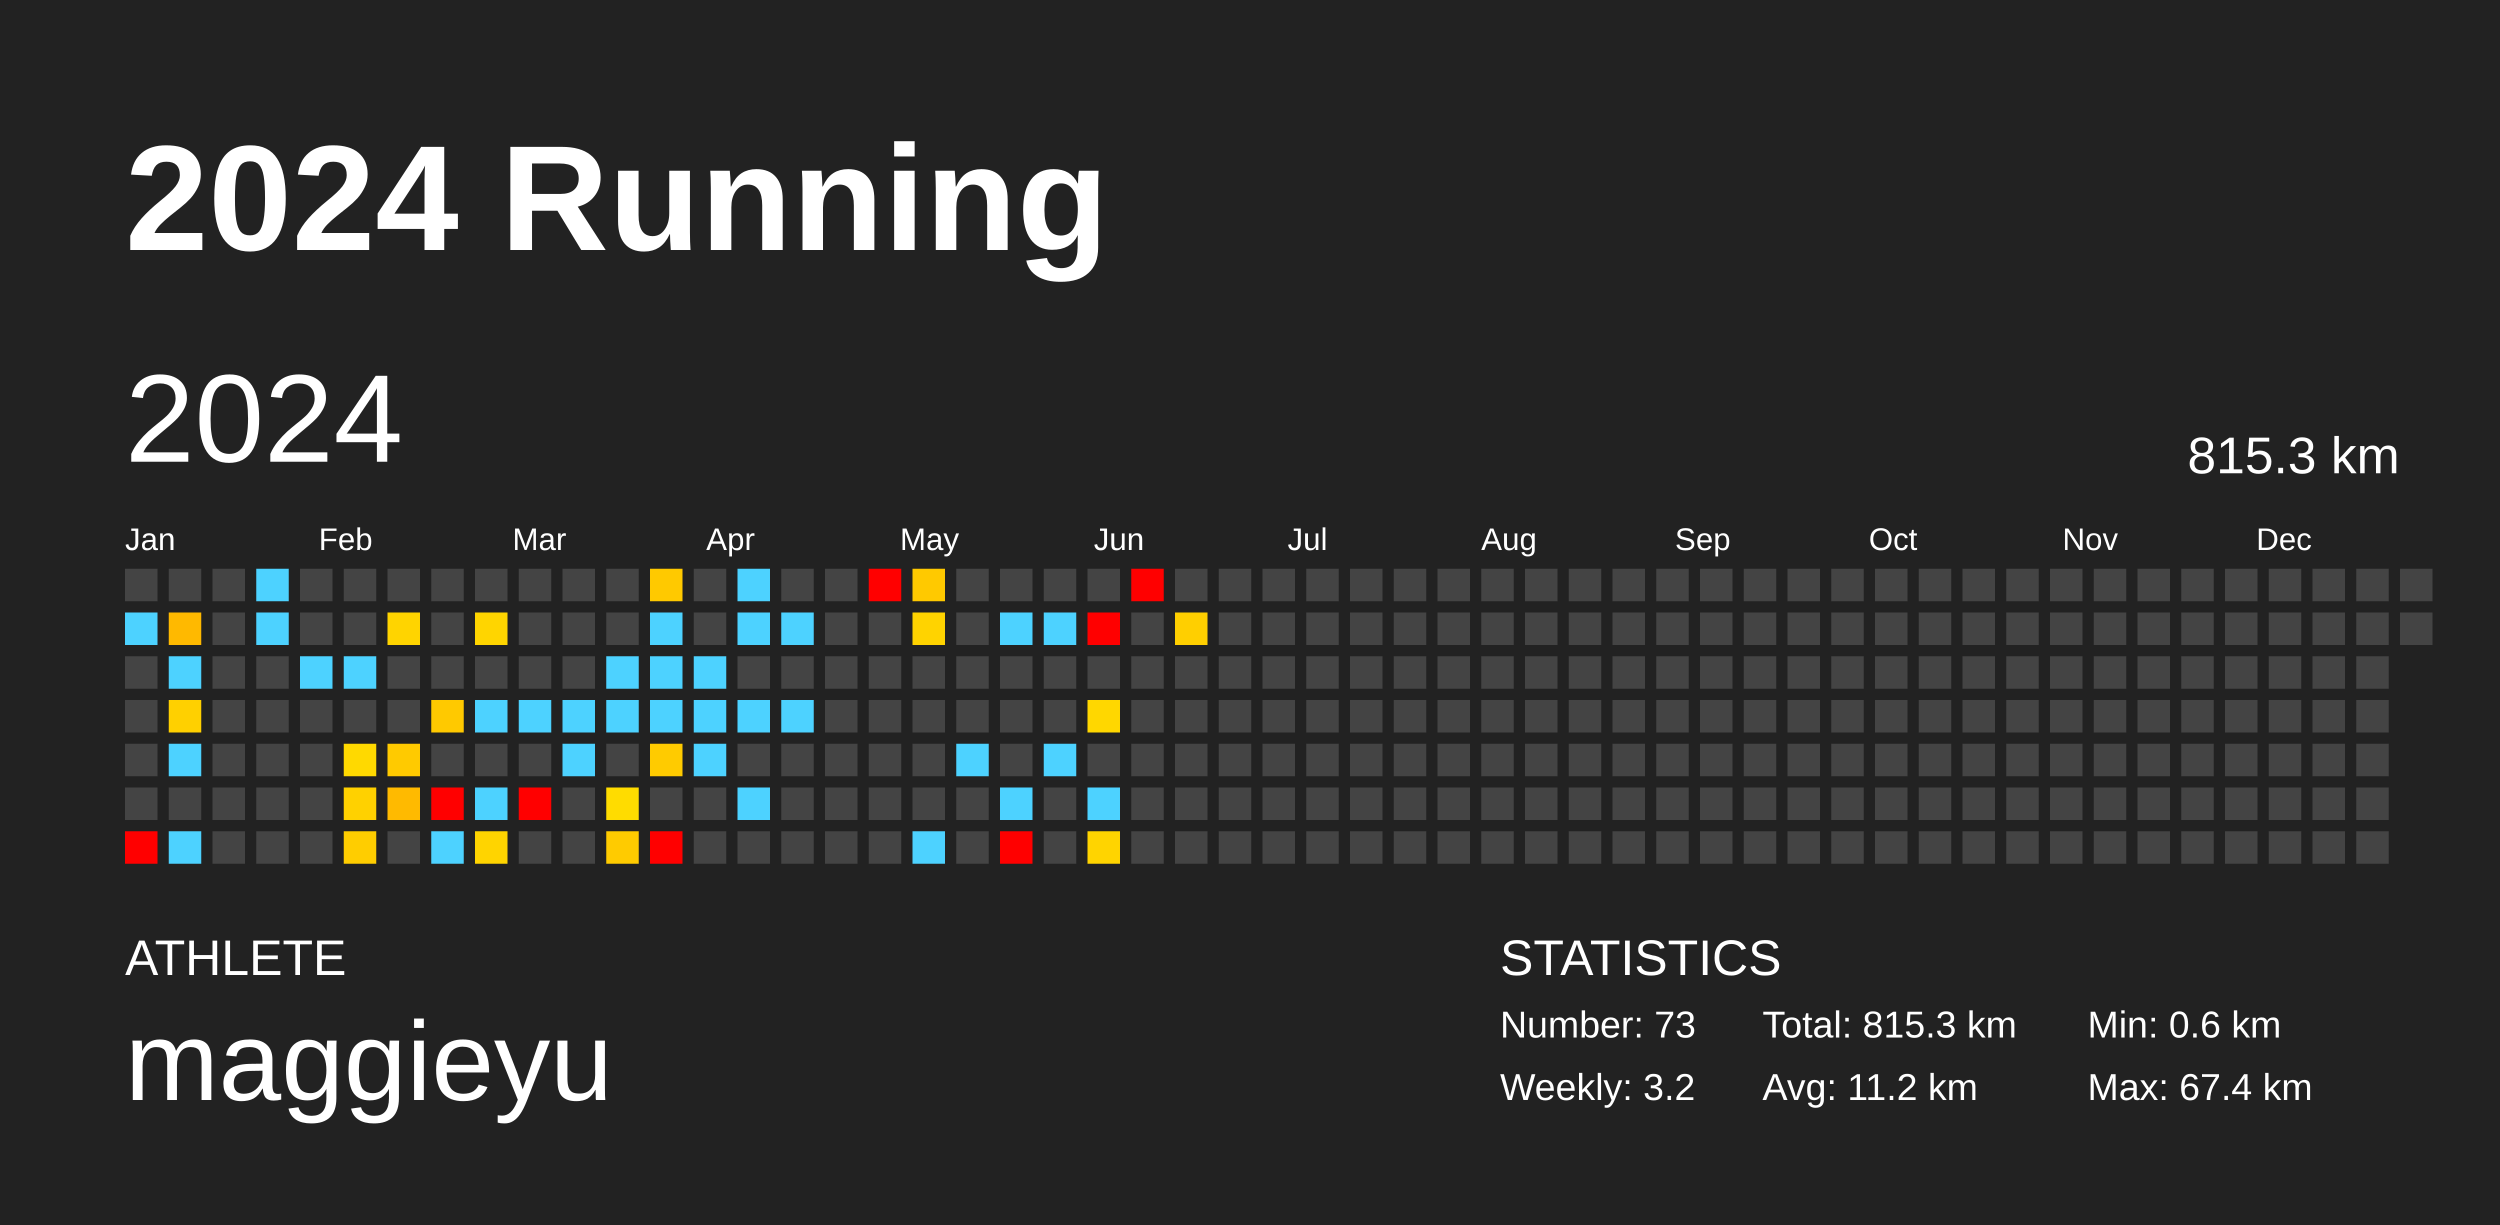
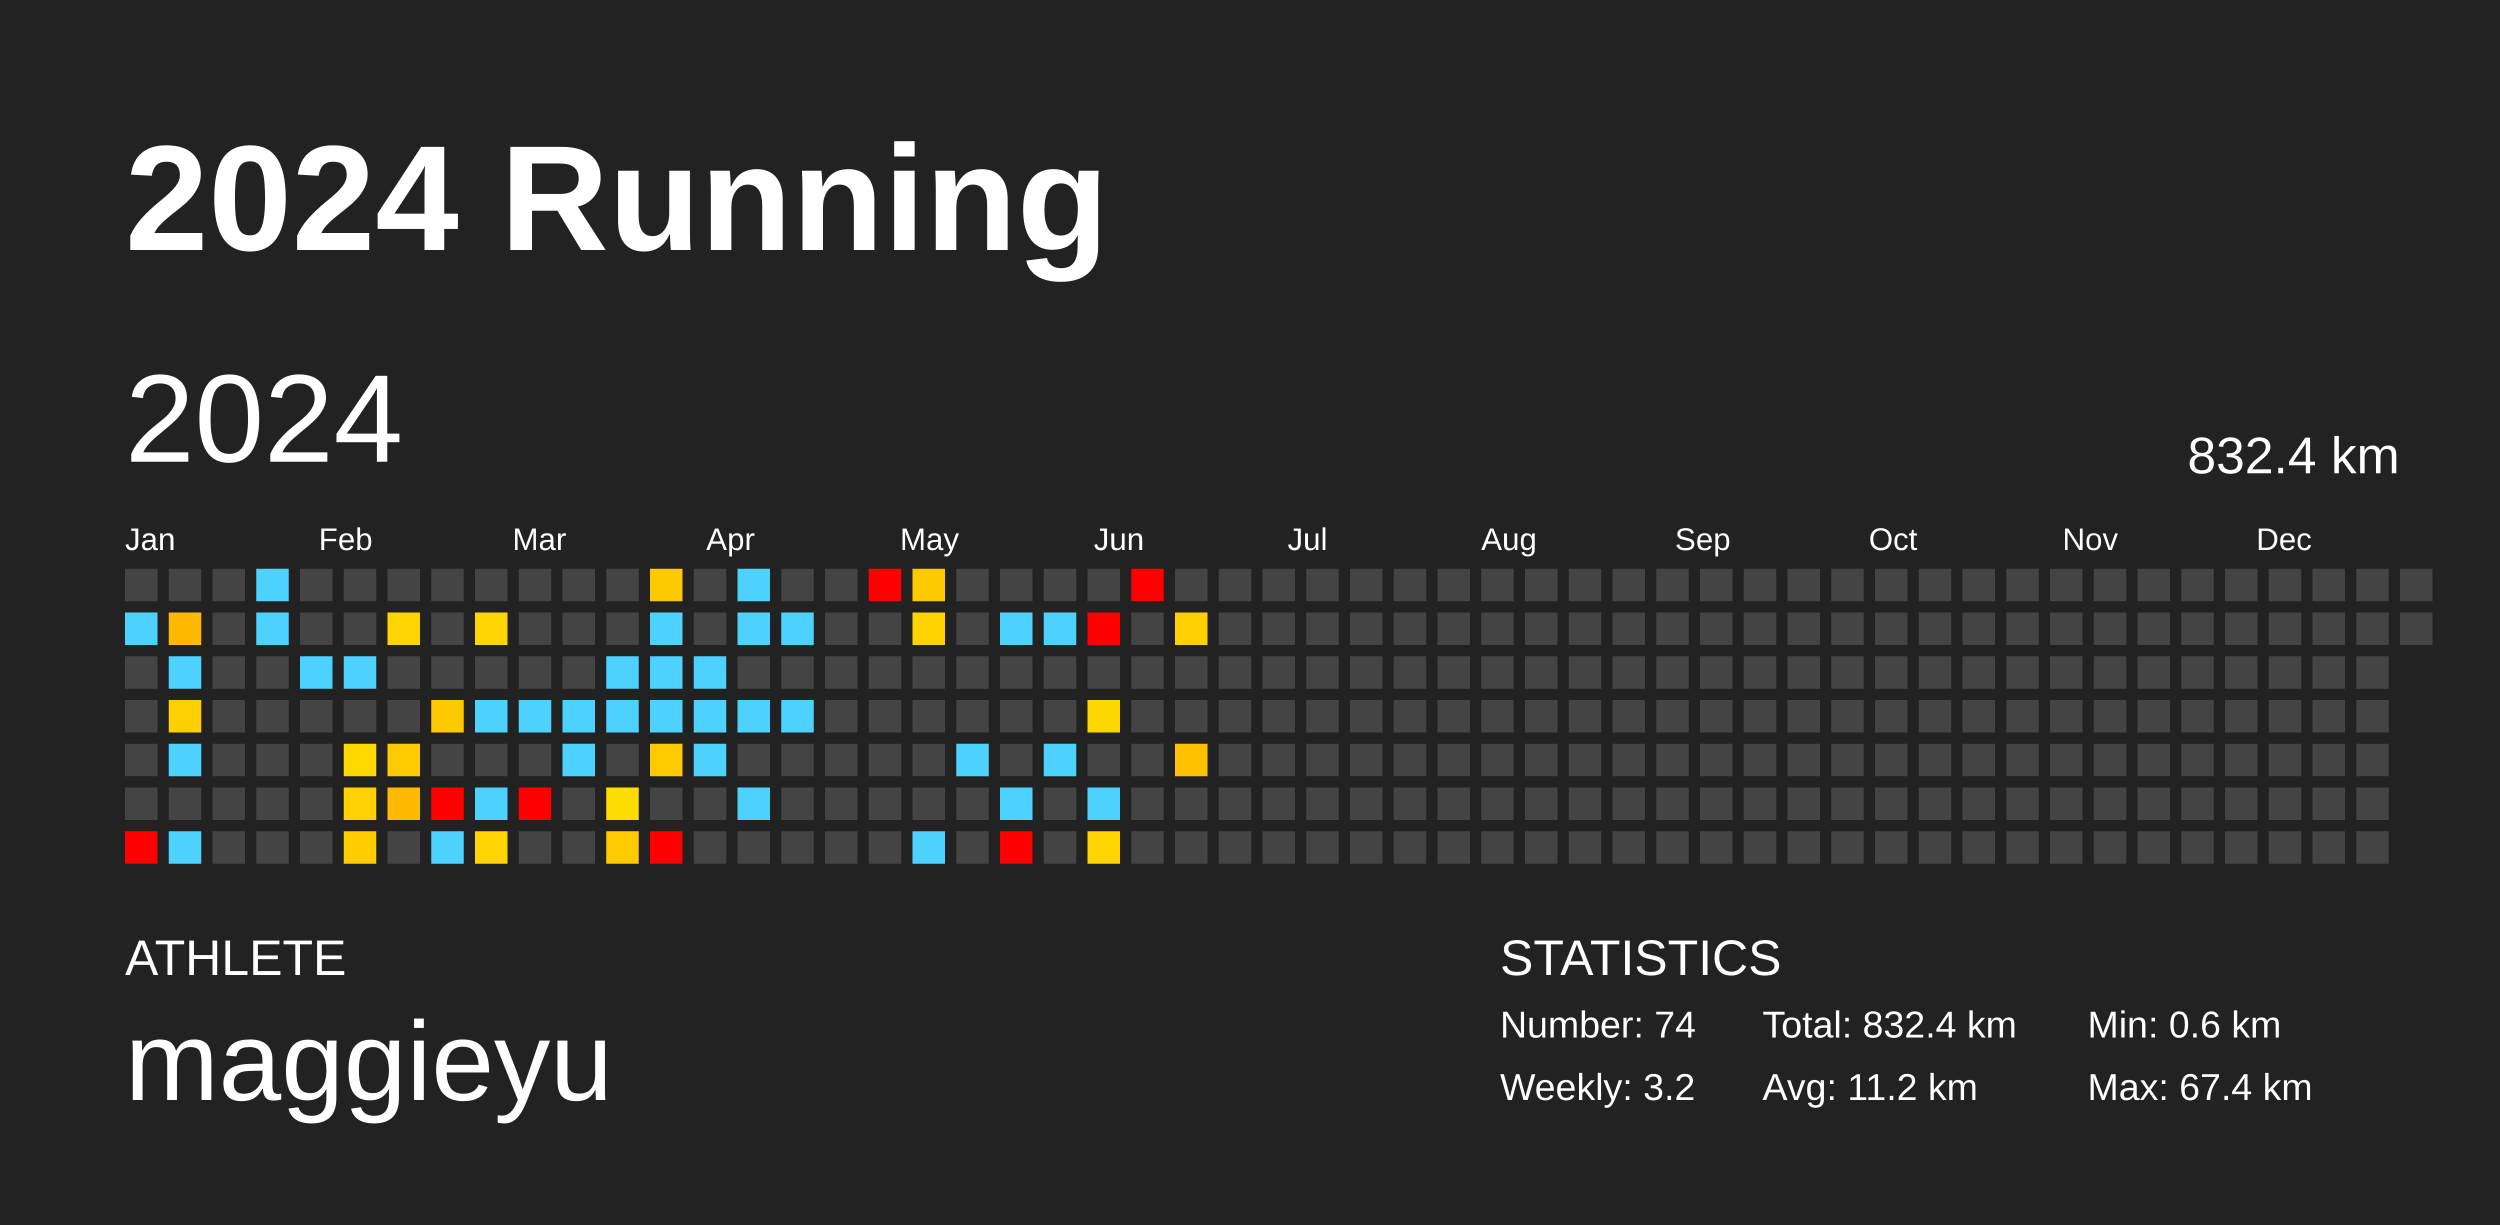
<svg xmlns="http://www.w3.org/2000/svg" baseProfile="full" height="98mm" version="1.1" viewBox="0,0,200,98" width="200mm">
  <defs />
  <rect fill="#222222" height="98" width="200" x="0" y="0" />
  <text fill="#FFFFFF" style="font-size:12px; font-family:Arial; font-weight:bold;" x="10" y="20">2024 Running</text>
  <text fill="#FFFFFF" style="font-size:4px; font-family:Arial" x="10" y="78">ATHLETE</text>
  <text fill="#FFFFFF" style="font-size:9px; font-family:Arial" x="10" y="88">maggieyu</text>
  <text fill="#FFFFFF" style="font-size:4px; font-family:Arial" x="120" y="78">STATISTICS</text>
-   <text fill="#FFFFFF" style="font-size:3px; font-family:Arial" x="120" y="83">Number: 73</text>
+   <text fill="#FFFFFF" style="font-size:3px; font-family:Arial" x="120" y="83">Number: 74</text>
  <text fill="#FFFFFF" style="font-size:3px; font-family:Arial" x="120" y="88">Weekly: 3.2</text>
-   <text fill="#FFFFFF" style="font-size:3px; font-family:Arial" x="141" y="83">Total: 815.3 km</text>
+   <text fill="#FFFFFF" style="font-size:3px; font-family:Arial" x="141" y="83">Total: 832.4 km</text>
  <text fill="#FFFFFF" style="font-size:3px; font-family:Arial" x="141" y="88">Avg: 11.2 km</text>
  <text fill="#FFFFFF" style="font-size:3px; font-family:Arial" x="167" y="83">Min: 0.6 km</text>
  <text fill="#FFFFFF" style="font-size:3px; font-family:Arial" x="167" y="88">Max: 67.4 km</text>
  <text dominant-baseline="hanging" fill="#FFFFFF" style="font-size:10.0px; font-family:Arial;" x="10" y="30">2024</text>
-   <text dominant-baseline="hanging" fill="#FFFFFF" style="font-size:4.125px; font-family:Arial;" x="175" y="35">815.3 km</text>
+   <text dominant-baseline="hanging" fill="#FFFFFF" style="font-size:4.125px; font-family:Arial;" x="175" y="35">832.4 km</text>
  <text fill="#FFFFFF" style="font-size:2.5px; font-family:Arial" x="10.0" y="44">Jan</text>
  <text fill="#FFFFFF" style="font-size:2.5px; font-family:Arial" x="25.5" y="44">Feb</text>
  <text fill="#FFFFFF" style="font-size:2.5px; font-family:Arial" x="41.0" y="44">Mar</text>
  <text fill="#FFFFFF" style="font-size:2.5px; font-family:Arial" x="56.5" y="44">Apr</text>
  <text fill="#FFFFFF" style="font-size:2.5px; font-family:Arial" x="72.0" y="44">May</text>
  <text fill="#FFFFFF" style="font-size:2.5px; font-family:Arial" x="87.5" y="44">Jun</text>
  <text fill="#FFFFFF" style="font-size:2.5px; font-family:Arial" x="103.0" y="44">Jul</text>
  <text fill="#FFFFFF" style="font-size:2.5px; font-family:Arial" x="118.5" y="44">Aug</text>
  <text fill="#FFFFFF" style="font-size:2.5px; font-family:Arial" x="134.0" y="44">Sep</text>
  <text fill="#FFFFFF" style="font-size:2.5px; font-family:Arial" x="149.5" y="44">Oct</text>
  <text fill="#FFFFFF" style="font-size:2.5px; font-family:Arial" x="165.0" y="44">Nov</text>
  <text fill="#FFFFFF" style="font-size:2.5px; font-family:Arial" x="180.5" y="44">Dec</text>
  <rect fill="#444444" height="2.6" width="2.6" x="10.0" y="45.5" />
  <rect fill="#4dd2ff" height="2.6" width="2.6" x="10.0" y="49.0" />
  <rect fill="#444444" height="2.6" width="2.6" x="10.0" y="52.5" />
  <rect fill="#444444" height="2.6" width="2.6" x="10.0" y="56.0" />
  <rect fill="#444444" height="2.6" width="2.6" x="10.0" y="59.5" />
  <rect fill="#444444" height="2.6" width="2.6" x="10.0" y="63.0" />
  <rect fill="red" height="2.6" width="2.6" x="10.0" y="66.5" />
  <rect fill="#444444" height="2.6" width="2.6" x="13.5" y="45.5" />
  <rect fill="#ffb900" height="2.6" width="2.6" x="13.5" y="49.0" />
  <rect fill="#4dd2ff" height="2.6" width="2.6" x="13.5" y="52.5" />
  <rect fill="#ffd000" height="2.6" width="2.6" x="13.5" y="56.0" />
  <rect fill="#4dd2ff" height="2.6" width="2.6" x="13.5" y="59.5" />
  <rect fill="#444444" height="2.6" width="2.6" x="13.5" y="63.0" />
  <rect fill="#4dd2ff" height="2.6" width="2.6" x="13.5" y="66.5" />
  <rect fill="#444444" height="2.6" width="2.6" x="17.0" y="45.5" />
  <rect fill="#444444" height="2.6" width="2.6" x="17.0" y="49.0" />
  <rect fill="#444444" height="2.6" width="2.6" x="17.0" y="52.5" />
  <rect fill="#444444" height="2.6" width="2.6" x="17.0" y="56.0" />
  <rect fill="#444444" height="2.6" width="2.6" x="17.0" y="59.5" />
  <rect fill="#444444" height="2.6" width="2.6" x="17.0" y="63.0" />
  <rect fill="#444444" height="2.6" width="2.6" x="17.0" y="66.5" />
  <rect fill="#4dd2ff" height="2.6" width="2.6" x="20.5" y="45.5" />
  <rect fill="#4dd2ff" height="2.6" width="2.6" x="20.5" y="49.0" />
  <rect fill="#444444" height="2.6" width="2.6" x="20.5" y="52.5" />
  <rect fill="#444444" height="2.6" width="2.6" x="20.5" y="56.0" />
  <rect fill="#444444" height="2.6" width="2.6" x="20.5" y="59.5" />
  <rect fill="#444444" height="2.6" width="2.6" x="20.5" y="63.0" />
  <rect fill="#444444" height="2.6" width="2.6" x="20.5" y="66.5" />
  <rect fill="#444444" height="2.6" width="2.6" x="24.0" y="45.5" />
  <rect fill="#444444" height="2.6" width="2.6" x="24.0" y="49.0" />
  <rect fill="#4dd2ff" height="2.6" width="2.6" x="24.0" y="52.5" />
  <rect fill="#444444" height="2.6" width="2.6" x="24.0" y="56.0" />
  <rect fill="#444444" height="2.6" width="2.6" x="24.0" y="59.5" />
  <rect fill="#444444" height="2.6" width="2.6" x="24.0" y="63.0" />
  <rect fill="#444444" height="2.6" width="2.6" x="24.0" y="66.5" />
  <rect fill="#444444" height="2.6" width="2.6" x="27.5" y="45.5" />
  <rect fill="#444444" height="2.6" width="2.6" x="27.5" y="49.0" />
  <rect fill="#4dd2ff" height="2.6" width="2.6" x="27.5" y="52.5" />
  <rect fill="#444444" height="2.6" width="2.6" x="27.5" y="56.0" />
  <rect fill="#ffd900" height="2.6" width="2.6" x="27.5" y="59.5" />
  <rect fill="#ffd100" height="2.6" width="2.6" x="27.5" y="63.0" />
  <rect fill="#ffcd00" height="2.6" width="2.6" x="27.5" y="66.5" />
  <rect fill="#444444" height="2.6" width="2.6" x="31.0" y="45.5" />
  <rect fill="#ffd400" height="2.6" width="2.6" x="31.0" y="49.0" />
  <rect fill="#444444" height="2.6" width="2.6" x="31.0" y="52.5" />
  <rect fill="#444444" height="2.6" width="2.6" x="31.0" y="56.0" />
  <rect fill="#ffca00" height="2.6" width="2.6" x="31.0" y="59.5" />
  <rect fill="#ffba00" height="2.6" width="2.6" x="31.0" y="63.0" />
  <rect fill="#444444" height="2.6" width="2.6" x="31.0" y="66.5" />
  <rect fill="#444444" height="2.6" width="2.6" x="34.5" y="45.5" />
  <rect fill="#444444" height="2.6" width="2.6" x="34.5" y="49.0" />
  <rect fill="#444444" height="2.6" width="2.6" x="34.5" y="52.5" />
  <rect fill="#ffc900" height="2.6" width="2.6" x="34.5" y="56.0" />
  <rect fill="#444444" height="2.6" width="2.6" x="34.5" y="59.5" />
  <rect fill="red" height="2.6" width="2.6" x="34.5" y="63.0" />
  <rect fill="#4dd2ff" height="2.6" width="2.6" x="34.5" y="66.5" />
  <rect fill="#444444" height="2.6" width="2.6" x="38.0" y="45.5" />
  <rect fill="#ffd500" height="2.6" width="2.6" x="38.0" y="49.0" />
  <rect fill="#444444" height="2.6" width="2.6" x="38.0" y="52.5" />
  <rect fill="#4dd2ff" height="2.6" width="2.6" x="38.0" y="56.0" />
  <rect fill="#444444" height="2.6" width="2.6" x="38.0" y="59.5" />
  <rect fill="#4dd2ff" height="2.6" width="2.6" x="38.0" y="63.0" />
  <rect fill="#ffd400" height="2.6" width="2.6" x="38.0" y="66.5" />
  <rect fill="#444444" height="2.6" width="2.6" x="41.5" y="45.5" />
  <rect fill="#444444" height="2.6" width="2.6" x="41.5" y="49.0" />
  <rect fill="#444444" height="2.6" width="2.6" x="41.5" y="52.5" />
  <rect fill="#4dd2ff" height="2.6" width="2.6" x="41.5" y="56.0" />
  <rect fill="#444444" height="2.6" width="2.6" x="41.5" y="59.5" />
  <rect fill="red" height="2.6" width="2.6" x="41.5" y="63.0" />
  <rect fill="#444444" height="2.6" width="2.6" x="41.5" y="66.5" />
  <rect fill="#444444" height="2.6" width="2.6" x="45.0" y="45.5" />
  <rect fill="#444444" height="2.6" width="2.6" x="45.0" y="49.0" />
  <rect fill="#444444" height="2.6" width="2.6" x="45.0" y="52.5" />
  <rect fill="#4dd2ff" height="2.6" width="2.6" x="45.0" y="56.0" />
  <rect fill="#4dd2ff" height="2.6" width="2.6" x="45.0" y="59.5" />
  <rect fill="#444444" height="2.6" width="2.6" x="45.0" y="63.0" />
  <rect fill="#444444" height="2.6" width="2.6" x="45.0" y="66.5" />
  <rect fill="#444444" height="2.6" width="2.6" x="48.5" y="45.5" />
  <rect fill="#444444" height="2.6" width="2.6" x="48.5" y="49.0" />
  <rect fill="#4dd2ff" height="2.6" width="2.6" x="48.5" y="52.5" />
  <rect fill="#4dd2ff" height="2.6" width="2.6" x="48.5" y="56.0" />
  <rect fill="#444444" height="2.6" width="2.6" x="48.5" y="59.5" />
  <rect fill="#ffdc00" height="2.6" width="2.6" x="48.5" y="63.0" />
  <rect fill="#ffcb00" height="2.6" width="2.6" x="48.5" y="66.5" />
  <rect fill="#ffc900" height="2.6" width="2.6" x="52.0" y="45.5" />
  <rect fill="#4dd2ff" height="2.6" width="2.6" x="52.0" y="49.0" />
  <rect fill="#4dd2ff" height="2.6" width="2.6" x="52.0" y="52.5" />
  <rect fill="#4dd2ff" height="2.6" width="2.6" x="52.0" y="56.0" />
  <rect fill="#ffcb00" height="2.6" width="2.6" x="52.0" y="59.5" />
  <rect fill="#444444" height="2.6" width="2.6" x="52.0" y="63.0" />
  <rect fill="red" height="2.6" width="2.6" x="52.0" y="66.5" />
  <rect fill="#444444" height="2.6" width="2.6" x="55.5" y="45.5" />
  <rect fill="#444444" height="2.6" width="2.6" x="55.5" y="49.0" />
  <rect fill="#4dd2ff" height="2.6" width="2.6" x="55.5" y="52.5" />
  <rect fill="#4dd2ff" height="2.6" width="2.6" x="55.5" y="56.0" />
  <rect fill="#4dd2ff" height="2.6" width="2.6" x="55.5" y="59.5" />
  <rect fill="#444444" height="2.6" width="2.6" x="55.5" y="63.0" />
  <rect fill="#444444" height="2.6" width="2.6" x="55.5" y="66.5" />
  <rect fill="#4dd2ff" height="2.6" width="2.6" x="59.0" y="45.5" />
  <rect fill="#4dd2ff" height="2.6" width="2.6" x="59.0" y="49.0" />
  <rect fill="#444444" height="2.6" width="2.6" x="59.0" y="52.5" />
  <rect fill="#4dd2ff" height="2.6" width="2.6" x="59.0" y="56.0" />
  <rect fill="#444444" height="2.6" width="2.6" x="59.0" y="59.5" />
  <rect fill="#4dd2ff" height="2.6" width="2.6" x="59.0" y="63.0" />
  <rect fill="#444444" height="2.6" width="2.6" x="59.0" y="66.5" />
  <rect fill="#444444" height="2.6" width="2.6" x="62.5" y="45.5" />
  <rect fill="#4dd2ff" height="2.6" width="2.6" x="62.5" y="49.0" />
  <rect fill="#444444" height="2.6" width="2.6" x="62.5" y="52.5" />
  <rect fill="#4dd2ff" height="2.6" width="2.6" x="62.5" y="56.0" />
  <rect fill="#444444" height="2.6" width="2.6" x="62.5" y="59.5" />
  <rect fill="#444444" height="2.6" width="2.6" x="62.5" y="63.0" />
  <rect fill="#444444" height="2.6" width="2.6" x="62.5" y="66.5" />
  <rect fill="#444444" height="2.6" width="2.6" x="66.0" y="45.5" />
  <rect fill="#444444" height="2.6" width="2.6" x="66.0" y="49.0" />
  <rect fill="#444444" height="2.6" width="2.6" x="66.0" y="52.5" />
  <rect fill="#444444" height="2.6" width="2.6" x="66.0" y="56.0" />
  <rect fill="#444444" height="2.6" width="2.6" x="66.0" y="59.5" />
  <rect fill="#444444" height="2.6" width="2.6" x="66.0" y="63.0" />
  <rect fill="#444444" height="2.6" width="2.6" x="66.0" y="66.5" />
  <rect fill="red" height="2.6" width="2.6" x="69.5" y="45.5" />
  <rect fill="#444444" height="2.6" width="2.6" x="69.5" y="49.0" />
  <rect fill="#444444" height="2.6" width="2.6" x="69.5" y="52.5" />
  <rect fill="#444444" height="2.6" width="2.6" x="69.5" y="56.0" />
  <rect fill="#444444" height="2.6" width="2.6" x="69.5" y="59.5" />
  <rect fill="#444444" height="2.6" width="2.6" x="69.5" y="63.0" />
  <rect fill="#444444" height="2.6" width="2.6" x="69.5" y="66.5" />
  <rect fill="#ffc900" height="2.6" width="2.6" x="73.0" y="45.5" />
  <rect fill="#ffd300" height="2.6" width="2.6" x="73.0" y="49.0" />
  <rect fill="#444444" height="2.6" width="2.6" x="73.0" y="52.5" />
  <rect fill="#444444" height="2.6" width="2.6" x="73.0" y="56.0" />
  <rect fill="#444444" height="2.6" width="2.6" x="73.0" y="59.5" />
  <rect fill="#444444" height="2.6" width="2.6" x="73.0" y="63.0" />
  <rect fill="#4dd2ff" height="2.6" width="2.6" x="73.0" y="66.5" />
  <rect fill="#444444" height="2.6" width="2.6" x="76.5" y="45.5" />
  <rect fill="#444444" height="2.6" width="2.6" x="76.5" y="49.0" />
  <rect fill="#444444" height="2.6" width="2.6" x="76.5" y="52.5" />
  <rect fill="#444444" height="2.6" width="2.6" x="76.5" y="56.0" />
  <rect fill="#4dd2ff" height="2.6" width="2.6" x="76.5" y="59.5" />
  <rect fill="#444444" height="2.6" width="2.6" x="76.5" y="63.0" />
  <rect fill="#444444" height="2.6" width="2.6" x="76.5" y="66.5" />
  <rect fill="#444444" height="2.6" width="2.6" x="80.0" y="45.5" />
  <rect fill="#4dd2ff" height="2.6" width="2.6" x="80.0" y="49.0" />
  <rect fill="#444444" height="2.6" width="2.6" x="80.0" y="52.5" />
  <rect fill="#444444" height="2.6" width="2.6" x="80.0" y="56.0" />
  <rect fill="#444444" height="2.6" width="2.6" x="80.0" y="59.5" />
  <rect fill="#4dd2ff" height="2.6" width="2.6" x="80.0" y="63.0" />
  <rect fill="red" height="2.6" width="2.6" x="80.0" y="66.5" />
  <rect fill="#444444" height="2.6" width="2.6" x="83.5" y="45.5" />
  <rect fill="#4dd2ff" height="2.6" width="2.6" x="83.5" y="49.0" />
  <rect fill="#444444" height="2.6" width="2.6" x="83.5" y="52.5" />
  <rect fill="#444444" height="2.6" width="2.6" x="83.5" y="56.0" />
  <rect fill="#4dd2ff" height="2.6" width="2.6" x="83.5" y="59.5" />
  <rect fill="#444444" height="2.6" width="2.6" x="83.5" y="63.0" />
  <rect fill="#444444" height="2.6" width="2.6" x="83.5" y="66.5" />
  <rect fill="#444444" height="2.6" width="2.6" x="87.0" y="45.5" />
  <rect fill="red" height="2.6" width="2.6" x="87.0" y="49.0" />
  <rect fill="#444444" height="2.6" width="2.6" x="87.0" y="52.5" />
  <rect fill="#ffd700" height="2.6" width="2.6" x="87.0" y="56.0" />
  <rect fill="#444444" height="2.6" width="2.6" x="87.0" y="59.5" />
  <rect fill="#4dd2ff" height="2.6" width="2.6" x="87.0" y="63.0" />
  <rect fill="#ffd400" height="2.6" width="2.6" x="87.0" y="66.5" />
  <rect fill="red" height="2.6" width="2.6" x="90.5" y="45.5" />
  <rect fill="#444444" height="2.6" width="2.6" x="90.5" y="49.0" />
  <rect fill="#444444" height="2.6" width="2.6" x="90.5" y="52.5" />
  <rect fill="#444444" height="2.6" width="2.6" x="90.5" y="56.0" />
  <rect fill="#444444" height="2.6" width="2.6" x="90.5" y="59.5" />
  <rect fill="#444444" height="2.6" width="2.6" x="90.5" y="63.0" />
  <rect fill="#444444" height="2.6" width="2.6" x="90.5" y="66.5" />
  <rect fill="#444444" height="2.6" width="2.6" x="94.0" y="45.5" />
  <rect fill="#ffcf00" height="2.6" width="2.6" x="94.0" y="49.0" />
  <rect fill="#444444" height="2.6" width="2.6" x="94.0" y="52.5" />
  <rect fill="#444444" height="2.6" width="2.6" x="94.0" y="56.0" />
-   <rect fill="#444444" height="2.6" width="2.6" x="94.0" y="59.5" />
+   <rect fill="#ffc100" height="2.6" width="2.6" x="94.0" y="59.5" />
  <rect fill="#444444" height="2.6" width="2.6" x="94.0" y="63.0" />
  <rect fill="#444444" height="2.6" width="2.6" x="94.0" y="66.5" />
  <rect fill="#444444" height="2.6" width="2.6" x="97.5" y="45.5" />
  <rect fill="#444444" height="2.6" width="2.6" x="97.5" y="49.0" />
  <rect fill="#444444" height="2.6" width="2.6" x="97.5" y="52.5" />
  <rect fill="#444444" height="2.6" width="2.6" x="97.5" y="56.0" />
  <rect fill="#444444" height="2.6" width="2.6" x="97.5" y="59.5" />
  <rect fill="#444444" height="2.6" width="2.6" x="97.5" y="63.0" />
  <rect fill="#444444" height="2.6" width="2.6" x="97.5" y="66.5" />
  <rect fill="#444444" height="2.6" width="2.6" x="101.0" y="45.5" />
  <rect fill="#444444" height="2.6" width="2.6" x="101.0" y="49.0" />
  <rect fill="#444444" height="2.6" width="2.6" x="101.0" y="52.5" />
  <rect fill="#444444" height="2.6" width="2.6" x="101.0" y="56.0" />
  <rect fill="#444444" height="2.6" width="2.6" x="101.0" y="59.5" />
  <rect fill="#444444" height="2.6" width="2.6" x="101.0" y="63.0" />
  <rect fill="#444444" height="2.6" width="2.6" x="101.0" y="66.5" />
  <rect fill="#444444" height="2.6" width="2.6" x="104.5" y="45.5" />
  <rect fill="#444444" height="2.6" width="2.6" x="104.5" y="49.0" />
  <rect fill="#444444" height="2.6" width="2.6" x="104.5" y="52.5" />
  <rect fill="#444444" height="2.6" width="2.6" x="104.5" y="56.0" />
  <rect fill="#444444" height="2.6" width="2.6" x="104.5" y="59.5" />
  <rect fill="#444444" height="2.6" width="2.6" x="104.5" y="63.0" />
  <rect fill="#444444" height="2.6" width="2.6" x="104.5" y="66.5" />
  <rect fill="#444444" height="2.6" width="2.6" x="108.0" y="45.5" />
  <rect fill="#444444" height="2.6" width="2.6" x="108.0" y="49.0" />
  <rect fill="#444444" height="2.6" width="2.6" x="108.0" y="52.5" />
  <rect fill="#444444" height="2.6" width="2.6" x="108.0" y="56.0" />
  <rect fill="#444444" height="2.6" width="2.6" x="108.0" y="59.5" />
  <rect fill="#444444" height="2.6" width="2.6" x="108.0" y="63.0" />
  <rect fill="#444444" height="2.6" width="2.6" x="108.0" y="66.5" />
  <rect fill="#444444" height="2.6" width="2.6" x="111.5" y="45.5" />
  <rect fill="#444444" height="2.6" width="2.6" x="111.5" y="49.0" />
  <rect fill="#444444" height="2.6" width="2.6" x="111.5" y="52.5" />
  <rect fill="#444444" height="2.6" width="2.6" x="111.5" y="56.0" />
  <rect fill="#444444" height="2.6" width="2.6" x="111.5" y="59.5" />
  <rect fill="#444444" height="2.6" width="2.6" x="111.5" y="63.0" />
  <rect fill="#444444" height="2.6" width="2.6" x="111.5" y="66.5" />
  <rect fill="#444444" height="2.6" width="2.6" x="115.0" y="45.5" />
  <rect fill="#444444" height="2.6" width="2.6" x="115.0" y="49.0" />
  <rect fill="#444444" height="2.6" width="2.6" x="115.0" y="52.5" />
  <rect fill="#444444" height="2.6" width="2.6" x="115.0" y="56.0" />
  <rect fill="#444444" height="2.6" width="2.6" x="115.0" y="59.5" />
  <rect fill="#444444" height="2.6" width="2.6" x="115.0" y="63.0" />
  <rect fill="#444444" height="2.6" width="2.6" x="115.0" y="66.5" />
  <rect fill="#444444" height="2.6" width="2.6" x="118.5" y="45.5" />
  <rect fill="#444444" height="2.6" width="2.6" x="118.5" y="49.0" />
  <rect fill="#444444" height="2.6" width="2.6" x="118.5" y="52.5" />
  <rect fill="#444444" height="2.6" width="2.6" x="118.5" y="56.0" />
  <rect fill="#444444" height="2.6" width="2.6" x="118.5" y="59.5" />
  <rect fill="#444444" height="2.6" width="2.6" x="118.5" y="63.0" />
  <rect fill="#444444" height="2.6" width="2.6" x="118.5" y="66.5" />
  <rect fill="#444444" height="2.6" width="2.6" x="122.0" y="45.5" />
  <rect fill="#444444" height="2.6" width="2.6" x="122.0" y="49.0" />
  <rect fill="#444444" height="2.6" width="2.6" x="122.0" y="52.5" />
  <rect fill="#444444" height="2.6" width="2.6" x="122.0" y="56.0" />
  <rect fill="#444444" height="2.6" width="2.6" x="122.0" y="59.5" />
  <rect fill="#444444" height="2.6" width="2.6" x="122.0" y="63.0" />
  <rect fill="#444444" height="2.6" width="2.6" x="122.0" y="66.5" />
  <rect fill="#444444" height="2.6" width="2.6" x="125.5" y="45.5" />
  <rect fill="#444444" height="2.6" width="2.6" x="125.5" y="49.0" />
  <rect fill="#444444" height="2.6" width="2.6" x="125.5" y="52.5" />
  <rect fill="#444444" height="2.6" width="2.6" x="125.5" y="56.0" />
  <rect fill="#444444" height="2.6" width="2.6" x="125.5" y="59.5" />
  <rect fill="#444444" height="2.6" width="2.6" x="125.5" y="63.0" />
  <rect fill="#444444" height="2.6" width="2.6" x="125.5" y="66.5" />
  <rect fill="#444444" height="2.6" width="2.6" x="129.0" y="45.5" />
  <rect fill="#444444" height="2.6" width="2.6" x="129.0" y="49.0" />
  <rect fill="#444444" height="2.6" width="2.6" x="129.0" y="52.5" />
  <rect fill="#444444" height="2.6" width="2.6" x="129.0" y="56.0" />
  <rect fill="#444444" height="2.6" width="2.6" x="129.0" y="59.5" />
  <rect fill="#444444" height="2.6" width="2.6" x="129.0" y="63.0" />
  <rect fill="#444444" height="2.6" width="2.6" x="129.0" y="66.5" />
  <rect fill="#444444" height="2.6" width="2.6" x="132.5" y="45.5" />
  <rect fill="#444444" height="2.6" width="2.6" x="132.5" y="49.0" />
  <rect fill="#444444" height="2.6" width="2.6" x="132.5" y="52.5" />
  <rect fill="#444444" height="2.6" width="2.6" x="132.5" y="56.0" />
  <rect fill="#444444" height="2.6" width="2.6" x="132.5" y="59.5" />
  <rect fill="#444444" height="2.6" width="2.6" x="132.5" y="63.0" />
  <rect fill="#444444" height="2.6" width="2.6" x="132.5" y="66.5" />
  <rect fill="#444444" height="2.6" width="2.6" x="136.0" y="45.5" />
  <rect fill="#444444" height="2.6" width="2.6" x="136.0" y="49.0" />
  <rect fill="#444444" height="2.6" width="2.6" x="136.0" y="52.5" />
  <rect fill="#444444" height="2.6" width="2.6" x="136.0" y="56.0" />
  <rect fill="#444444" height="2.6" width="2.6" x="136.0" y="59.5" />
  <rect fill="#444444" height="2.6" width="2.6" x="136.0" y="63.0" />
  <rect fill="#444444" height="2.6" width="2.6" x="136.0" y="66.5" />
  <rect fill="#444444" height="2.6" width="2.6" x="139.5" y="45.5" />
  <rect fill="#444444" height="2.6" width="2.6" x="139.5" y="49.0" />
  <rect fill="#444444" height="2.6" width="2.6" x="139.5" y="52.5" />
  <rect fill="#444444" height="2.6" width="2.6" x="139.5" y="56.0" />
  <rect fill="#444444" height="2.6" width="2.6" x="139.5" y="59.5" />
  <rect fill="#444444" height="2.6" width="2.6" x="139.5" y="63.0" />
  <rect fill="#444444" height="2.6" width="2.6" x="139.5" y="66.5" />
  <rect fill="#444444" height="2.6" width="2.6" x="143.0" y="45.5" />
  <rect fill="#444444" height="2.6" width="2.6" x="143.0" y="49.0" />
  <rect fill="#444444" height="2.6" width="2.6" x="143.0" y="52.5" />
  <rect fill="#444444" height="2.6" width="2.6" x="143.0" y="56.0" />
  <rect fill="#444444" height="2.6" width="2.6" x="143.0" y="59.5" />
  <rect fill="#444444" height="2.6" width="2.6" x="143.0" y="63.0" />
  <rect fill="#444444" height="2.6" width="2.6" x="143.0" y="66.5" />
  <rect fill="#444444" height="2.6" width="2.6" x="146.5" y="45.5" />
  <rect fill="#444444" height="2.6" width="2.6" x="146.5" y="49.0" />
  <rect fill="#444444" height="2.6" width="2.6" x="146.5" y="52.5" />
  <rect fill="#444444" height="2.6" width="2.6" x="146.5" y="56.0" />
  <rect fill="#444444" height="2.6" width="2.6" x="146.5" y="59.5" />
  <rect fill="#444444" height="2.6" width="2.6" x="146.5" y="63.0" />
  <rect fill="#444444" height="2.6" width="2.6" x="146.5" y="66.5" />
  <rect fill="#444444" height="2.6" width="2.6" x="150.0" y="45.5" />
  <rect fill="#444444" height="2.6" width="2.6" x="150.0" y="49.0" />
  <rect fill="#444444" height="2.6" width="2.6" x="150.0" y="52.5" />
  <rect fill="#444444" height="2.6" width="2.6" x="150.0" y="56.0" />
  <rect fill="#444444" height="2.6" width="2.6" x="150.0" y="59.5" />
  <rect fill="#444444" height="2.6" width="2.6" x="150.0" y="63.0" />
  <rect fill="#444444" height="2.6" width="2.6" x="150.0" y="66.5" />
  <rect fill="#444444" height="2.6" width="2.6" x="153.5" y="45.5" />
  <rect fill="#444444" height="2.6" width="2.6" x="153.5" y="49.0" />
  <rect fill="#444444" height="2.6" width="2.6" x="153.5" y="52.5" />
  <rect fill="#444444" height="2.6" width="2.6" x="153.5" y="56.0" />
  <rect fill="#444444" height="2.6" width="2.6" x="153.5" y="59.5" />
  <rect fill="#444444" height="2.6" width="2.6" x="153.5" y="63.0" />
  <rect fill="#444444" height="2.6" width="2.6" x="153.5" y="66.5" />
  <rect fill="#444444" height="2.6" width="2.6" x="157.0" y="45.5" />
  <rect fill="#444444" height="2.6" width="2.6" x="157.0" y="49.0" />
  <rect fill="#444444" height="2.6" width="2.6" x="157.0" y="52.5" />
  <rect fill="#444444" height="2.6" width="2.6" x="157.0" y="56.0" />
  <rect fill="#444444" height="2.6" width="2.6" x="157.0" y="59.5" />
  <rect fill="#444444" height="2.6" width="2.6" x="157.0" y="63.0" />
  <rect fill="#444444" height="2.6" width="2.6" x="157.0" y="66.5" />
  <rect fill="#444444" height="2.6" width="2.6" x="160.5" y="45.5" />
  <rect fill="#444444" height="2.6" width="2.6" x="160.5" y="49.0" />
  <rect fill="#444444" height="2.6" width="2.6" x="160.5" y="52.5" />
  <rect fill="#444444" height="2.6" width="2.6" x="160.5" y="56.0" />
  <rect fill="#444444" height="2.6" width="2.6" x="160.5" y="59.5" />
  <rect fill="#444444" height="2.6" width="2.6" x="160.5" y="63.0" />
  <rect fill="#444444" height="2.6" width="2.6" x="160.5" y="66.5" />
  <rect fill="#444444" height="2.6" width="2.6" x="164.0" y="45.5" />
  <rect fill="#444444" height="2.6" width="2.6" x="164.0" y="49.0" />
  <rect fill="#444444" height="2.6" width="2.6" x="164.0" y="52.5" />
  <rect fill="#444444" height="2.6" width="2.6" x="164.0" y="56.0" />
  <rect fill="#444444" height="2.6" width="2.6" x="164.0" y="59.5" />
  <rect fill="#444444" height="2.6" width="2.6" x="164.0" y="63.0" />
  <rect fill="#444444" height="2.6" width="2.6" x="164.0" y="66.5" />
  <rect fill="#444444" height="2.6" width="2.6" x="167.5" y="45.5" />
  <rect fill="#444444" height="2.6" width="2.6" x="167.5" y="49.0" />
  <rect fill="#444444" height="2.6" width="2.6" x="167.5" y="52.5" />
  <rect fill="#444444" height="2.6" width="2.6" x="167.5" y="56.0" />
  <rect fill="#444444" height="2.6" width="2.6" x="167.5" y="59.5" />
  <rect fill="#444444" height="2.6" width="2.6" x="167.5" y="63.0" />
  <rect fill="#444444" height="2.6" width="2.6" x="167.5" y="66.5" />
  <rect fill="#444444" height="2.6" width="2.6" x="171.0" y="45.5" />
  <rect fill="#444444" height="2.6" width="2.6" x="171.0" y="49.0" />
  <rect fill="#444444" height="2.6" width="2.6" x="171.0" y="52.5" />
  <rect fill="#444444" height="2.6" width="2.6" x="171.0" y="56.0" />
  <rect fill="#444444" height="2.6" width="2.6" x="171.0" y="59.5" />
  <rect fill="#444444" height="2.6" width="2.6" x="171.0" y="63.0" />
  <rect fill="#444444" height="2.6" width="2.6" x="171.0" y="66.5" />
  <rect fill="#444444" height="2.6" width="2.6" x="174.5" y="45.5" />
  <rect fill="#444444" height="2.6" width="2.6" x="174.5" y="49.0" />
  <rect fill="#444444" height="2.6" width="2.6" x="174.5" y="52.5" />
  <rect fill="#444444" height="2.6" width="2.6" x="174.5" y="56.0" />
  <rect fill="#444444" height="2.6" width="2.6" x="174.5" y="59.5" />
  <rect fill="#444444" height="2.6" width="2.6" x="174.5" y="63.0" />
  <rect fill="#444444" height="2.6" width="2.6" x="174.5" y="66.5" />
  <rect fill="#444444" height="2.6" width="2.6" x="178.0" y="45.5" />
  <rect fill="#444444" height="2.6" width="2.6" x="178.0" y="49.0" />
  <rect fill="#444444" height="2.6" width="2.6" x="178.0" y="52.5" />
  <rect fill="#444444" height="2.6" width="2.6" x="178.0" y="56.0" />
  <rect fill="#444444" height="2.6" width="2.6" x="178.0" y="59.5" />
  <rect fill="#444444" height="2.6" width="2.6" x="178.0" y="63.0" />
  <rect fill="#444444" height="2.6" width="2.6" x="178.0" y="66.5" />
  <rect fill="#444444" height="2.6" width="2.6" x="181.5" y="45.5" />
  <rect fill="#444444" height="2.6" width="2.6" x="181.5" y="49.0" />
  <rect fill="#444444" height="2.6" width="2.6" x="181.5" y="52.5" />
  <rect fill="#444444" height="2.6" width="2.6" x="181.5" y="56.0" />
  <rect fill="#444444" height="2.6" width="2.6" x="181.5" y="59.5" />
  <rect fill="#444444" height="2.6" width="2.6" x="181.5" y="63.0" />
  <rect fill="#444444" height="2.6" width="2.6" x="181.5" y="66.5" />
  <rect fill="#444444" height="2.6" width="2.6" x="185.0" y="45.5" />
  <rect fill="#444444" height="2.6" width="2.6" x="185.0" y="49.0" />
  <rect fill="#444444" height="2.6" width="2.6" x="185.0" y="52.5" />
  <rect fill="#444444" height="2.6" width="2.6" x="185.0" y="56.0" />
  <rect fill="#444444" height="2.6" width="2.6" x="185.0" y="59.5" />
  <rect fill="#444444" height="2.6" width="2.6" x="185.0" y="63.0" />
  <rect fill="#444444" height="2.6" width="2.6" x="185.0" y="66.5" />
  <rect fill="#444444" height="2.6" width="2.6" x="188.5" y="45.5" />
  <rect fill="#444444" height="2.6" width="2.6" x="188.5" y="49.0" />
  <rect fill="#444444" height="2.6" width="2.6" x="188.5" y="52.5" />
  <rect fill="#444444" height="2.6" width="2.6" x="188.5" y="56.0" />
  <rect fill="#444444" height="2.6" width="2.6" x="188.5" y="59.5" />
  <rect fill="#444444" height="2.6" width="2.6" x="188.5" y="63.0" />
  <rect fill="#444444" height="2.6" width="2.6" x="188.5" y="66.5" />
  <rect fill="#444444" height="2.6" width="2.6" x="192.0" y="45.5" />
  <rect fill="#444444" height="2.6" width="2.6" x="192.0" y="49.0" />
</svg>
